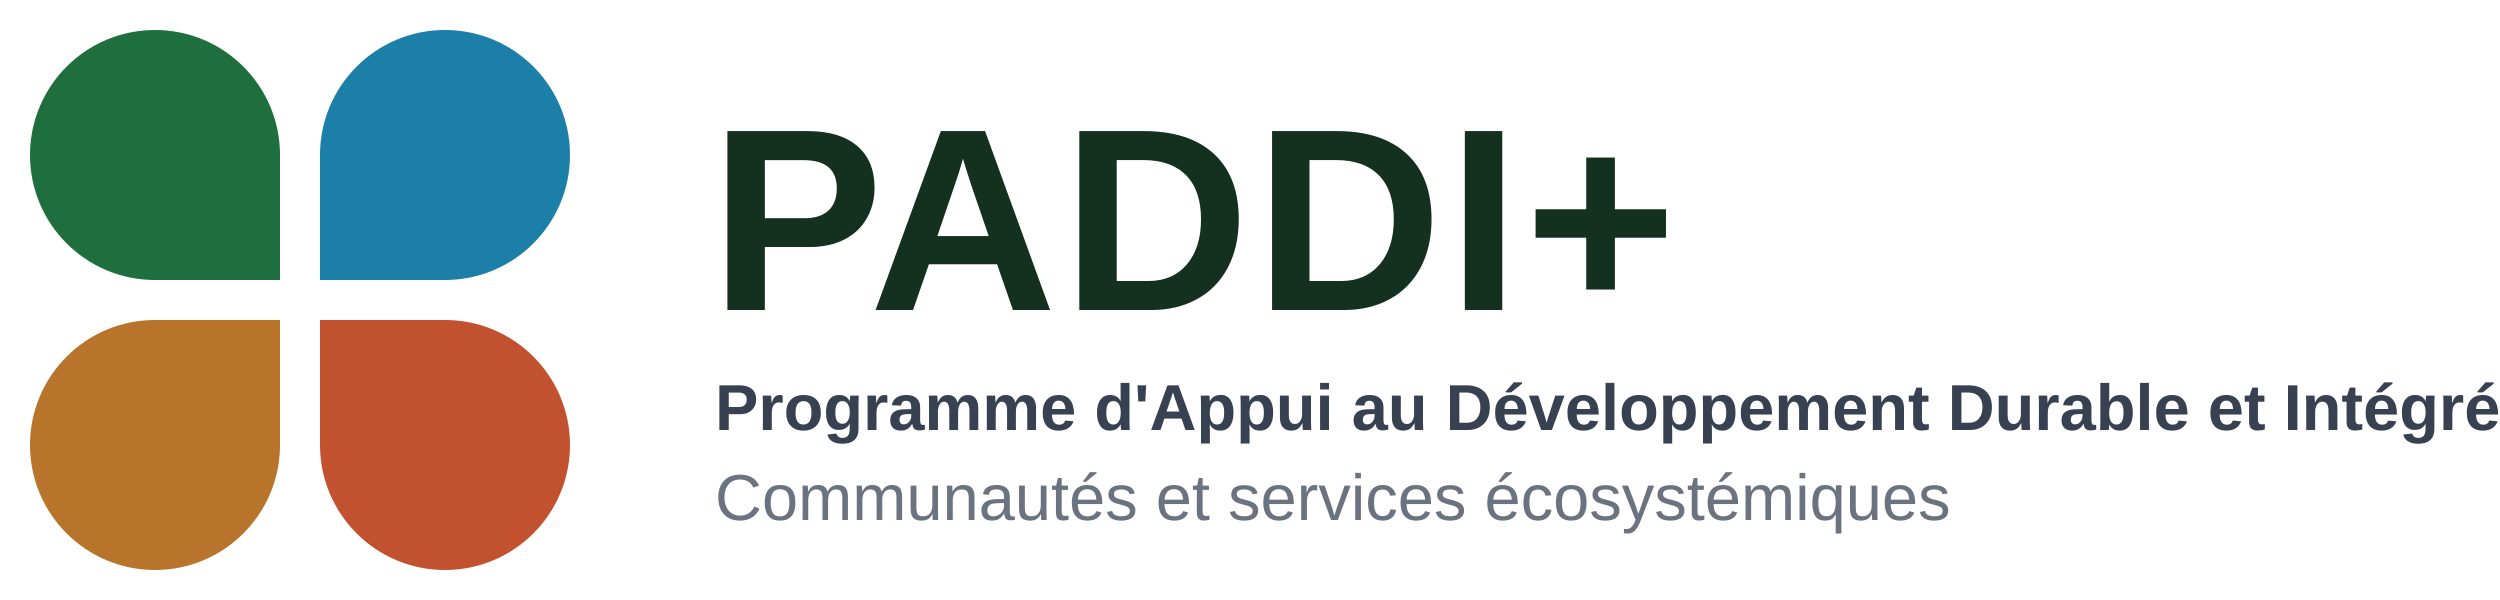
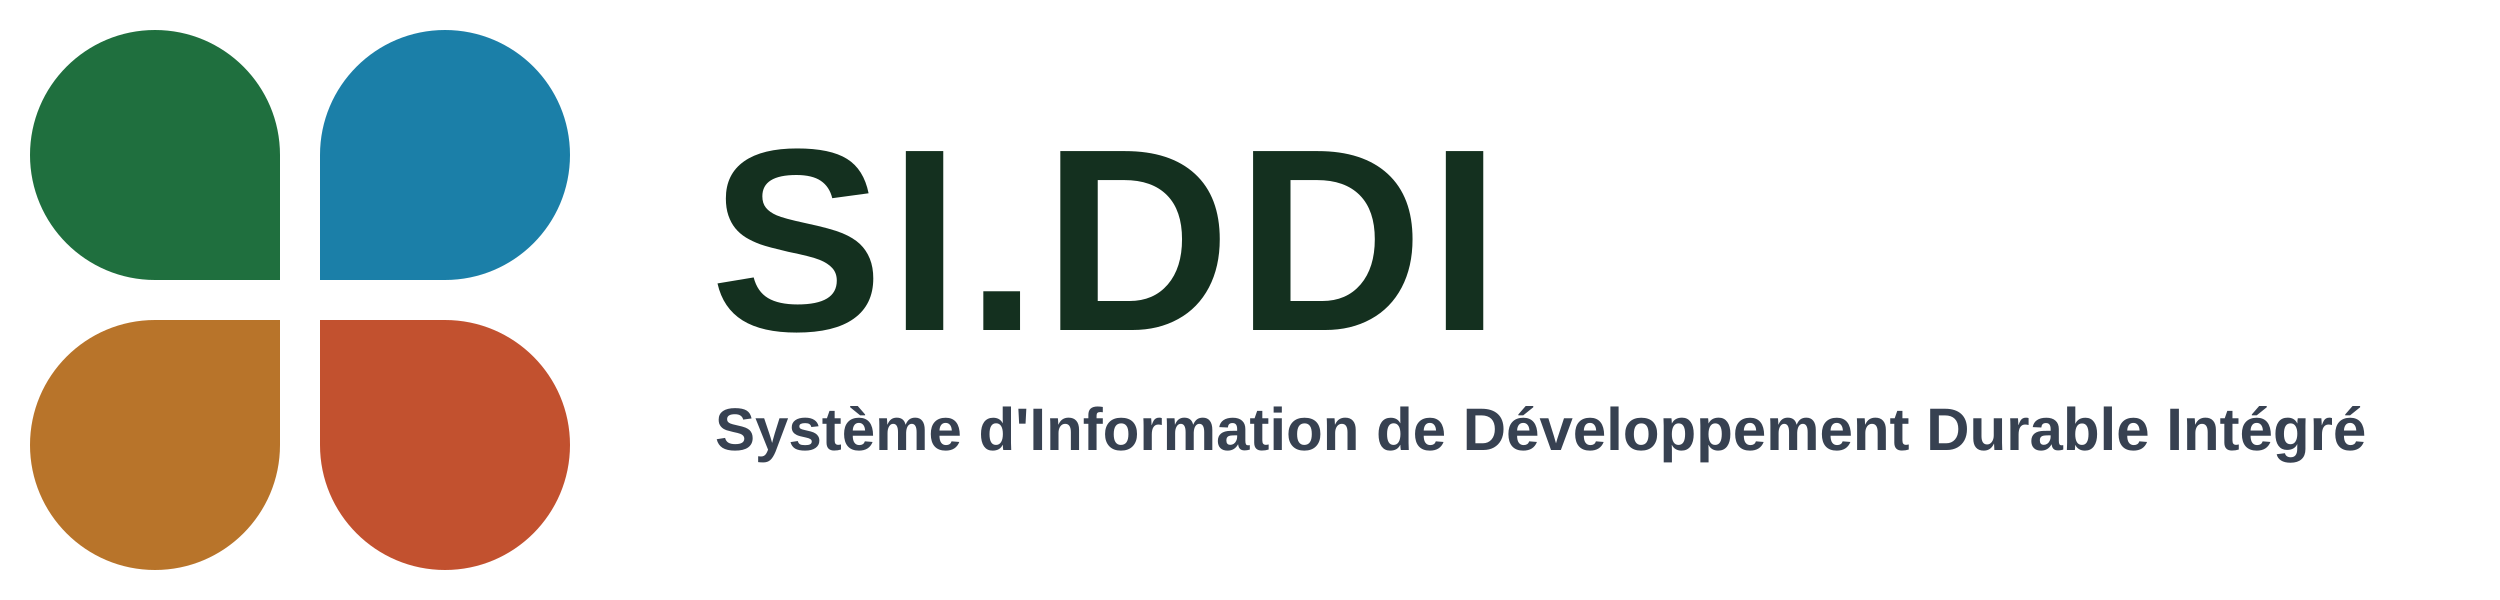
<svg xmlns="http://www.w3.org/2000/svg" viewBox="0 0 500 120" role="img" aria-labelledby="t">
  <defs>
    <path id="petale" d="M0 25A25 25 0 0 1 25 0A25 25 0 0 1 50 25L50 50L25 50A25 25 0 0 1 0 25Z" />
  </defs>
  <g>
    <use href="#petale" fill="#1f6f3e" transform="translate(6 6)" />
    <use href="#petale" fill="#1b7fa8" transform="translate(114 6) scale(-1 1)" />
    <use href="#petale" fill="#b8742a" transform="translate(6 114) scale(1 -1)" />
    <use href="#petale" fill="#c2512f" transform="translate(114 114) scale(-1 -1)" />
  </g>
-   <text x="142" y="62" font-family="Poppins, 'Segoe UI', Arial, sans-serif" font-size="52" font-weight="800" letter-spacing="1" fill="#14301f">PADDI+</text>
-   <text x="143" y="86" font-family="'Segoe UI', Arial, sans-serif" font-size="13" font-weight="600" fill="#374151">Programme d'Appui au Développement Durable et Intégré</text>
-   <text x="143" y="104" font-family="'Segoe UI', Arial, sans-serif" font-size="13" fill="#6b7280">Communautés et services écosystémiques</text>
+   <text x="142" y="66" font-family="Poppins, 'Segoe UI', Arial, sans-serif" font-size="52" font-weight="800" letter-spacing="1" fill="#14301f">SI.DDI</text>
+   <text x="143" y="90" font-family="'Segoe UI', Arial, sans-serif" font-size="12" font-weight="600" fill="#374151">Système d'Information de Développement Durable Intégré</text>
</svg>
